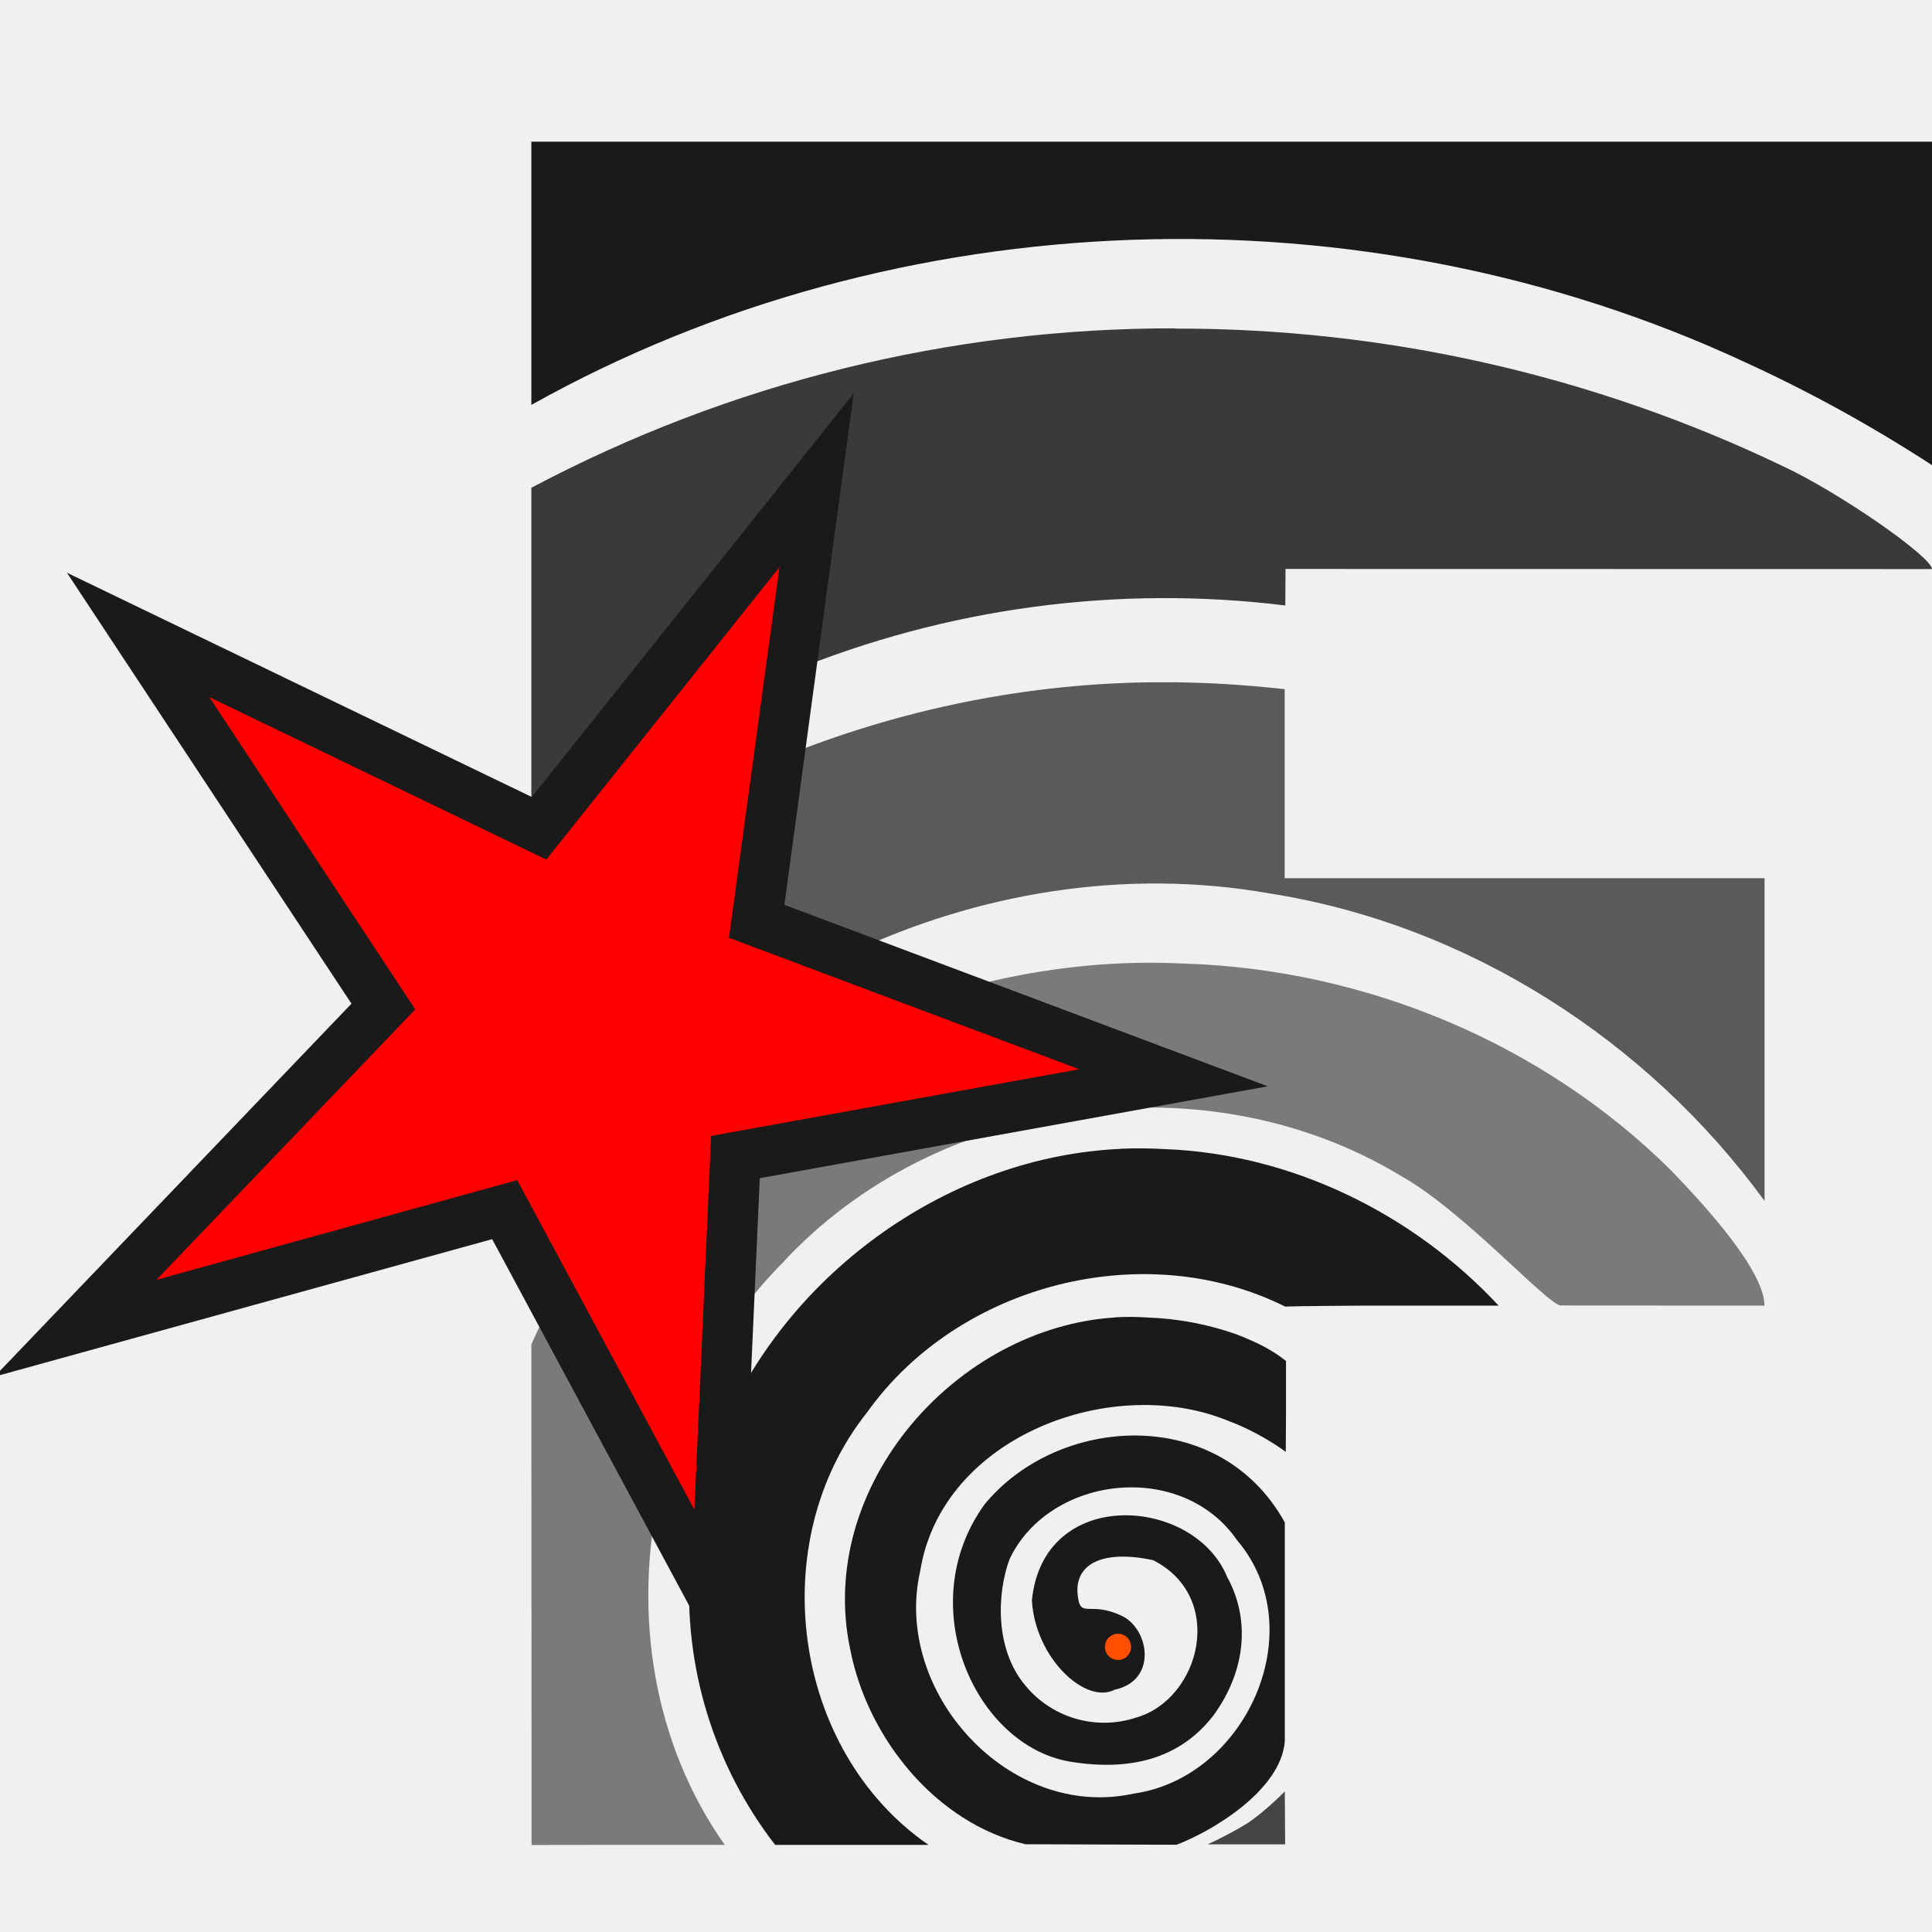
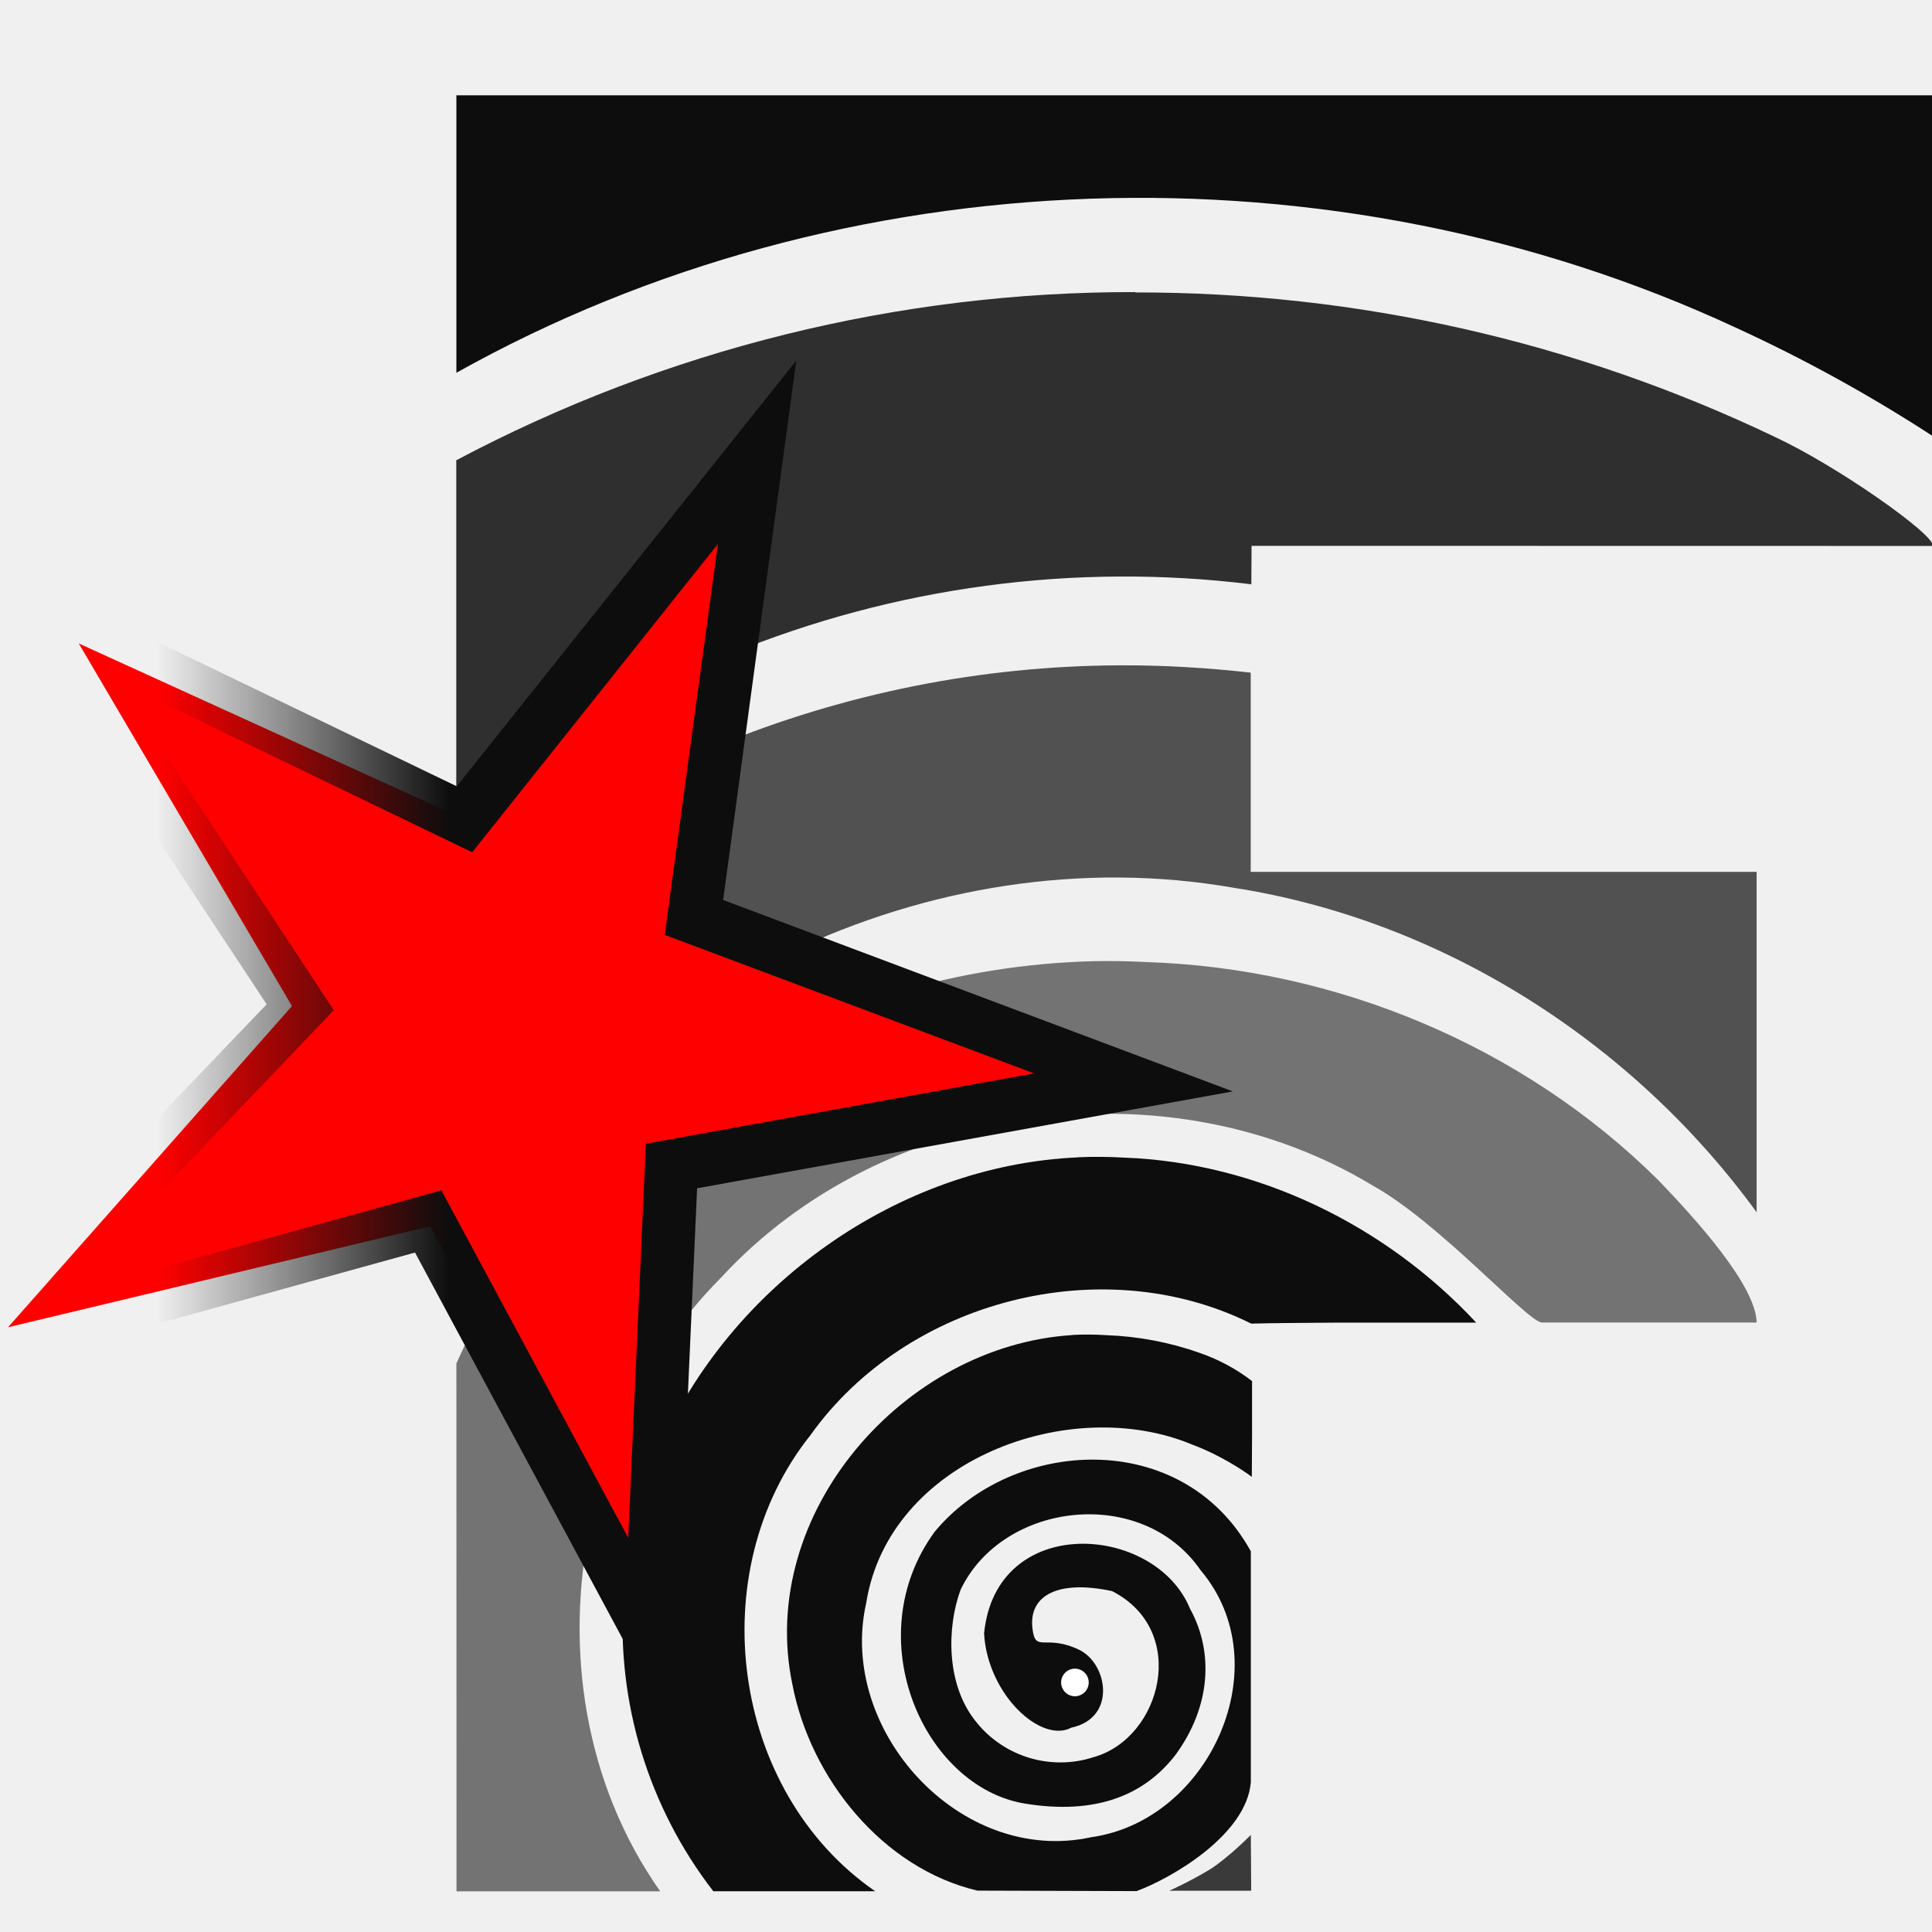
- <svg xmlns="http://www.w3.org/2000/svg" width="600" height="600" viewBox="0 0 158.75 158.75">
+ <svg xmlns="http://www.w3.org/2000/svg" xmlns:xlink="http://www.w3.org/1999/xlink" width="600" height="600" viewBox="0 0 158.75 158.75">
  <defs>
-     <linearGradient id="r">
-       <stop offset="0" stop-color="#9db6ff" />
-       <stop offset="1" stop-color="#9db6ff" stop-opacity=".49" />
+     <linearGradient id="a">
+       <stop offset="0" stop-color="#0d0d0d" />
+       <stop offset="1" stop-color="#0d0d0d" stop-opacity="0" />
    </linearGradient>
-     <linearGradient id="q">
-       <stop offset="0" stop-color="#abffe6" />
-       <stop offset="1" stop-color="#81ffda" stop-opacity=".51" />
-     </linearGradient>
-     <linearGradient id="p">
-       <stop offset="0" stop-color="#ffe9a8" />
-       <stop offset="1" stop-color="#ffe28d" stop-opacity=".49" />
-     </linearGradient>
-     <linearGradient id="o">
-       <stop offset="0" stop-color="#ffb4b4" />
-       <stop offset="1" stop-color="#ff9797" stop-opacity=".5" />
-     </linearGradient>
-     <linearGradient id="n">
-       <stop offset="0" stop-color="#ffaeef" />
-       <stop offset="1" stop-color="#ff81e7" stop-opacity=".46" />
-     </linearGradient>
-     <linearGradient id="m">
-       <stop offset="0" stop-color="#ffd887" />
-       <stop offset="1" stop-color="#ffd378" stop-opacity=".5" />
-     </linearGradient>
-     <linearGradient id="l">
-       <stop offset="0" stop-color="#fff3a5" />
-       <stop offset="1" stop-color="#fff3a5" stop-opacity=".48" />
-     </linearGradient>
-     <linearGradient id="k">
-       <stop offset="0" stop-color="#85ffe6" />
-       <stop offset="1" stop-color="#85ffe6" stop-opacity=".48" />
-     </linearGradient>
-     <linearGradient id="j">
-       <stop offset="0" stop-color="#c9ffd4" />
-       <stop offset="1" stop-color="#a9ffba" stop-opacity=".5" />
-     </linearGradient>
-     <linearGradient id="i">
-       <stop offset="0" stop-color="#0f0" />
-       <stop offset="1" stop-color="#0f0" stop-opacity="0" />
-     </linearGradient>
-     <linearGradient id="h">
-       <stop offset="0" stop-color="#00ffd0" />
-       <stop offset="1" stop-color="#00ffd0" stop-opacity="0" />
-     </linearGradient>
-     <linearGradient id="g">
-       <stop offset="0" stop-color="#ffe600" />
-       <stop offset="1" stop-color="#ffe600" stop-opacity="0" />
-     </linearGradient>
-     <linearGradient id="f">
-       <stop offset="0" stop-color="#ff00eb" />
-       <stop offset="1" stop-color="#ff00eb" stop-opacity="0" />
-     </linearGradient>
-     <linearGradient id="e">
-       <stop offset="0" stop-color="#ffa425" />
-       <stop offset="1" stop-color="#ffa425" stop-opacity="0" />
-     </linearGradient>
-     <linearGradient id="d">
-       <stop offset="0" stop-color="#00f" />
-       <stop offset="1" stop-color="#00f" stop-opacity="0" />
-     </linearGradient>
-     <linearGradient id="c">
-       <stop offset="0" stop-color="#00ffac" />
-       <stop offset="1" stop-color="#00ffac" stop-opacity="0" />
-     </linearGradient>
-     <linearGradient id="b">
-       <stop offset="0" stop-color="#ffeb00" />
-       <stop offset="1" stop-color="#ffeb00" stop-opacity="0" />
-     </linearGradient>
-     <linearGradient id="a">
-       <stop offset="0" stop-color="red" />
-       <stop offset="1" stop-color="red" stop-opacity="0" />
-     </linearGradient>
+     <linearGradient xlink:href="#a" id="b" x1="36.9" x2="12.91" y1="86.5" y2="86.5" gradientUnits="userSpaceOnUse" />
  </defs>
-   <path fill="red" stroke="#000" stroke-width=".26" d="m14.24 54.36 29.5 13.44L67.1 39.45l-4.93 36.26 34.26 12.85-36 6.52-2.65 34.66-16.15-29.97-32.9 7.87 22.12-25.02Z" />
-   <path fill="#1a1a1a" d="M105.57 147.2s-1.63 1.67-3.13 2.65c-1.64 1-3.22 1.7-3.22 1.7h6.38z" color="#000" font-family="Gill Sans Ultra Bold" font-size="44.68" font-weight="400" letter-spacing="0" opacity=".8" overflow="visible" paint-order="markers stroke fill" style="line-height:1.25;-inkscape-font-specification:&quot;Gill Sans Ultra Bold, Normal&quot;;font-variant-ligatures:normal;font-variant-position:normal;font-variant-caps:normal;font-variant-numeric:normal;font-variant-alternates:normal;font-variant-east-asian:normal;font-feature-settings:normal;font-variation-settings:normal;text-indent:0;text-align:start;text-decoration-line:none;text-decoration-style:solid;text-decoration-color:#000;text-transform:none;text-orientation:mixed;white-space:normal;shape-padding:0;shape-margin:0;inline-size:0;isolation:auto;mix-blend-mode:normal;solid-color:#000;solid-opacity:1" word-spacing="0" />
-   <path fill="#1a1a1a" d="M91.67 108.25c-13.15.81-24.64 13.93-21.81 27.27 1.42 7.3 7.03 14.28 14.4 16.02l12.41.04c2.74-1.02 8.58-4.4 8.9-8.5V125.1c-5.35-9.7-18.6-8.85-24.66-1.5-6 8.27-.8 19.87 7.06 21.16 5.43.88 9.26-.58 11.74-3.81 2.74-3.76 2.99-8 1.12-11.38-2.71-6.62-15.11-7.5-16.04 1.93.27 4.77 4.44 8.59 6.8 7.34 3.54-.75 2.84-4.99.6-6.06-2.64-1.27-3.4.27-3.63-1.64-.33-2.59 1.96-3.85 6.2-2.94 6.03 3.08 3.85 11.45-1.43 12.94a8.39 8.39 0 0 1-9.11-2.68c-2.45-2.93-2.33-7.49-1.26-10.36 3.28-6.88 14.13-8.16 18.7-1.53 6.23 7.35.73 19.51-8.52 20.81-10.19 2.23-19.8-8.32-17.53-18.28 1.77-11.1 15.86-16.33 25.44-12.3 2.02.75 3.84 1.93 4.6 2.5l.02-3.36v-4.11c-1.02-.8-2.04-1.4-4.1-2.2a24.4 24.4 0 0 0-7.25-1.37c-.89-.06-1.77-.07-2.65-.02z" color="#000" font-family="Gill Sans Ultra Bold" font-size="44.68" font-weight="400" letter-spacing="0" overflow="visible" paint-order="markers stroke fill" style="line-height:1.25;-inkscape-font-specification:&quot;Gill Sans Ultra Bold, Normal&quot;;font-variant-ligatures:normal;font-variant-position:normal;font-variant-caps:normal;font-variant-numeric:normal;font-variant-alternates:normal;font-variant-east-asian:normal;font-feature-settings:normal;font-variation-settings:normal;text-indent:0;text-align:start;text-decoration-line:none;text-decoration-style:solid;text-decoration-color:#000;text-transform:none;text-orientation:mixed;white-space:normal;shape-padding:0;shape-margin:0;inline-size:0;isolation:auto;mix-blend-mode:normal;solid-color:#000;solid-opacity:1" word-spacing="0" />
-   <path fill="#1a1a1a" d="M45.46 106.82a46.44 46.44 0 0 0-1.8 3.65l.02 41.13 6.78-.01h9.09c-5.88-8.34-7.48-18.87-5.43-28.66z" color="#000" font-family="Gill Sans Ultra Bold" font-size="44.68" font-weight="400" letter-spacing="0" opacity=".55" overflow="visible" paint-order="markers stroke fill" style="line-height:1.25;-inkscape-font-specification:&quot;Gill Sans Ultra Bold, Normal&quot;;font-variant-ligatures:normal;font-variant-position:normal;font-variant-caps:normal;font-variant-numeric:normal;font-variant-alternates:normal;font-variant-east-asian:normal;font-feature-settings:normal;font-variation-settings:normal;text-indent:0;text-align:start;text-decoration-line:none;text-decoration-style:solid;text-decoration-color:#000;text-transform:none;text-orientation:mixed;white-space:normal;shape-padding:0;shape-margin:0;inline-size:0;isolation:auto;mix-blend-mode:normal;solid-color:#000;solid-opacity:1" word-spacing="0" />
-   <path fill="#1a1a1a" d="M92.1 94.4c-14.04.62-27.14 10.03-32.66 22.81l-.65 14.41-2.02-3.76c-.02.25-.07.49-.08.74a33.92 33.92 0 0 0 7 22.99h12.6c-11.25-7.77-13.52-24.91-5.04-35.54 7.51-10.55 22.79-14.46 34.35-8.69 1.56-.05 4.4-.06 6.48-.08h11.06c-7.06-7.58-17.04-12.47-27.44-12.86-1.21-.07-2.4-.08-3.6-.03z" color="#000" font-family="Gill Sans Ultra Bold" font-size="44.68" font-weight="400" letter-spacing="0" overflow="visible" paint-order="markers stroke fill" style="line-height:1.25;-inkscape-font-specification:&quot;Gill Sans Ultra Bold, Normal&quot;;font-variant-ligatures:normal;font-variant-position:normal;font-variant-caps:normal;font-variant-numeric:normal;font-variant-alternates:normal;font-variant-east-asian:normal;font-feature-settings:normal;font-variation-settings:normal;text-indent:0;text-align:start;text-decoration-line:none;text-decoration-style:solid;text-decoration-color:#000;text-transform:none;text-orientation:mixed;white-space:normal;shape-padding:0;shape-margin:0;inline-size:0;isolation:auto;mix-blend-mode:normal;solid-color:#000;solid-opacity:1" word-spacing="0" />
-   <path fill="#1a1a1a" d="M93.27 79.12c-5.2.12-10.42.97-15.44 2.46l18.6 6.98-36 6.52-.64 14.23a35.9 35.9 0 0 1 4.47-5.5c12.65-13.75 34.84-16.87 50.83-7.2 5.2 2.9 12.1 10.66 13.17 10.66l16.73.01c-.04-2.86-4.68-8-7.67-11.1-10.54-10.46-25.13-16.53-39.94-17a56.13 56.13 0 0 0-4.1-.06z" color="#000" font-family="Gill Sans Ultra Bold" font-size="44.68" font-weight="400" letter-spacing="0" opacity=".55" overflow="visible" paint-order="markers stroke fill" style="line-height:1.25;-inkscape-font-specification:&quot;Gill Sans Ultra Bold, Normal&quot;;font-variant-ligatures:normal;font-variant-position:normal;font-variant-caps:normal;font-variant-numeric:normal;font-variant-alternates:normal;font-variant-east-asian:normal;font-feature-settings:normal;font-variation-settings:normal;text-indent:0;text-align:start;text-decoration-line:none;text-decoration-style:solid;text-decoration-color:#000;text-transform:none;text-orientation:mixed;white-space:normal;shape-padding:0;shape-margin:0;inline-size:0;isolation:auto;mix-blend-mode:normal;solid-color:#000;solid-opacity:1" word-spacing="0" />
-   <path fill="#1a1a1a" d="M95.3 56.06c-10.7.02-21.4 2.2-31.31 6.26L62.17 75.7l7.38 2.77c10.71-5.13 22.9-7.14 34.7-5.07 16.25 2.53 31.1 12.03 40.74 25.28V72.16h-39.43V56.63c-3.4-.38-6.83-.59-10.25-.57z" color="#000" font-family="Gill Sans Ultra Bold" font-size="44.68" font-weight="400" letter-spacing="0" opacity=".7" overflow="visible" paint-order="markers stroke fill" style="line-height:1.25;-inkscape-font-specification:&quot;Gill Sans Ultra Bold, Normal&quot;;font-variant-ligatures:normal;font-variant-position:normal;font-variant-caps:normal;font-variant-numeric:normal;font-variant-alternates:normal;font-variant-east-asian:normal;font-feature-settings:normal;font-variation-settings:normal;text-indent:0;text-align:start;text-decoration-line:none;text-decoration-style:solid;text-decoration-color:#000;text-transform:none;text-orientation:mixed;white-space:normal;shape-padding:0;shape-margin:0;inline-size:0;isolation:auto;mix-blend-mode:normal;solid-color:#000;solid-opacity:1" word-spacing="0" />
-   <path fill="#1a1a1a" d="M96.56 26.98a112.51 112.51 0 0 0-52.9 13.1v27.68l.08.04c.66-.54 1.33-1.05 2-1.56L67.1 39.45 64.96 55.2a81.16 81.16 0 0 1 40.65-5.45l.02-3 53.12.01c-.04-1.02-7.57-6.27-12.28-8.47A115.09 115.09 0 0 0 96.56 27z" color="#000" font-family="Gill Sans Ultra Bold" font-size="44.68" font-weight="400" letter-spacing="0" opacity=".85" overflow="visible" paint-order="markers stroke fill" style="line-height:1.25;-inkscape-font-specification:&quot;Gill Sans Ultra Bold, Normal&quot;;font-variant-ligatures:normal;font-variant-position:normal;font-variant-caps:normal;font-variant-numeric:normal;font-variant-alternates:normal;font-variant-east-asian:normal;font-feature-settings:normal;font-variation-settings:normal;text-indent:0;text-align:start;text-decoration-line:none;text-decoration-style:solid;text-decoration-color:#000;text-transform:none;text-orientation:mixed;white-space:normal;shape-padding:0;shape-margin:0;inline-size:0;isolation:auto;mix-blend-mode:normal;solid-color:#000;solid-opacity:1" word-spacing="0" />
-   <path fill="#1a1a1a" d="M43.66 11.64v21.63c30.2-16.9 68.33-18.1 99.68-3.53 5.34 2.44 10.49 5.28 15.41 8.48V11.64Z" color="#000" font-family="Gill Sans Ultra Bold" font-size="44.68" font-weight="400" letter-spacing="0" overflow="visible" paint-order="markers stroke fill" style="line-height:1.25;-inkscape-font-specification:&quot;Gill Sans Ultra Bold, Normal&quot;;font-variant-ligatures:normal;font-variant-position:normal;font-variant-caps:normal;font-variant-numeric:normal;font-variant-alternates:normal;font-variant-east-asian:normal;font-feature-settings:normal;font-variation-settings:normal;text-indent:0;text-align:start;text-decoration-line:none;text-decoration-style:solid;text-decoration-color:#000;text-transform:none;text-orientation:mixed;white-space:normal;shape-padding:0;shape-margin:0;inline-size:0;isolation:auto;mix-blend-mode:normal;solid-color:#000;solid-opacity:1" word-spacing="0" />
-   <path fill="#1a1a1a" fill-rule="evenodd" d="M70.15 32.32 43.7 65.49 5.5 47.06l23.38 35.41-29.34 30.65 40.9-11.3 20.09 37.37 1.9-42.38 41.74-7.55-7.01-2.63-32.71-12.28Zm-6.1 14.28L59.9 77.06l28.78 10.8-30.25 5.48-1.37 30.71L42.5 96.97l-29.64 8.19 21.26-22.22L17.2 57.28l27.69 13.35Z" color="#000" font-family="sans-serif" font-weight="400" overflow="visible" style="line-height:normal;font-variant-ligatures:normal;font-variant-position:normal;font-variant-caps:normal;font-variant-numeric:normal;font-variant-alternates:normal;font-variant-east-asian:normal;font-feature-settings:normal;font-variation-settings:normal;text-indent:0;text-align:start;text-decoration-line:none;text-decoration-style:solid;text-decoration-color:#000;text-transform:none;text-orientation:mixed;white-space:normal;shape-padding:0;shape-margin:0;inline-size:0;isolation:auto;mix-blend-mode:normal;solid-color:#000;solid-opacity:1" />
-   <path fill="#ff4f00" fill-rule="evenodd" d="M92.94 135.32a1.08 1.08 0 0 1-1.07 1.08 1.08 1.08 0 0 1-1.08-1.08 1.08 1.08 0 0 1 1.07-1.08 1.08 1.08 0 0 1 1.08 1.08" />
+   <path fill="red" d="m6.47 52.87 31.1 14.18 24.64-29.9-5.2 38.24 36.13 13.55-37.96 6.87-2.8 36.55-17.03-31.6-34.69 8.3 23.33-26.39Z" />
+   <path fill="#0d0d0d" d="M102.78 150.77s-1.72 1.76-3.3 2.8c-1.73 1.05-3.4 1.79-3.4 1.79h6.73z" color="#000" font-family="'Gill Sans Ultra Bold'" font-size="44.68" font-weight="400" letter-spacing="0" opacity=".8" overflow="visible" paint-order="markers stroke fill" style="line-height:1.25;-inkscape-font-specification:&quot;Gill Sans Ultra Bold, Normal&quot;;font-variant-ligatures:normal;font-variant-position:normal;font-variant-caps:normal;font-variant-numeric:normal;font-variant-alternates:normal;font-variant-east-asian:normal;font-feature-settings:normal;font-variation-settings:normal;text-indent:0;text-align:start;text-decoration-line:none;text-decoration-style:solid;text-decoration-color:#000;text-transform:none;text-orientation:mixed;white-space:normal;shape-padding:0;shape-margin:0;inline-size:0;isolation:auto;mix-blend-mode:normal;solid-color:#000;solid-opacity:1" word-spacing="0" />
+   <path fill="#0d0d0d" d="M88.12 109.7c-13.87.86-25.98 14.69-23 28.76 1.5 7.7 7.41 15.05 15.19 16.89l13.08.04c2.9-1.07 9.05-4.64 9.39-8.96v-18.96c-5.65-10.23-19.62-9.33-26-1.58-6.33 8.72-.85 20.95 7.44 22.31 5.72.93 9.76-.61 12.38-4.02 2.89-3.96 3.15-8.43 1.18-12-2.86-6.98-15.94-7.9-16.92 2.04.29 5.03 4.69 9.06 7.17 7.74 3.74-.8 3-5.26.64-6.4-2.79-1.33-3.59.3-3.83-1.72-.35-2.73 2.07-4.06 6.54-3.1 6.36 3.25 4.06 12.07-1.51 13.64a8.85 8.85 0 0 1-9.6-2.82c-2.59-3.1-2.46-7.9-1.34-10.93 3.46-7.25 14.9-8.6 19.72-1.61 6.57 7.75.77 20.57-8.98 21.94-10.75 2.35-20.88-8.77-18.49-19.27 1.87-11.7 16.73-17.22 26.83-12.97 2.13.79 4.05 2.03 4.85 2.63l.02-3.54v-4.33a15.24 15.24 0 0 0-4.32-2.32 25.73 25.73 0 0 0-7.65-1.45c-.94-.06-1.86-.07-2.8-.02z" color="#000" font-family="'Gill Sans Ultra Bold'" font-size="44.68" font-weight="400" letter-spacing="0" overflow="visible" paint-order="markers stroke fill" style="line-height:1.25;-inkscape-font-specification:&quot;Gill Sans Ultra Bold, Normal&quot;;font-variant-ligatures:normal;font-variant-position:normal;font-variant-caps:normal;font-variant-numeric:normal;font-variant-alternates:normal;font-variant-east-asian:normal;font-feature-settings:normal;font-variation-settings:normal;text-indent:0;text-align:start;text-decoration-line:none;text-decoration-style:solid;text-decoration-color:#000;text-transform:none;text-orientation:mixed;white-space:normal;shape-padding:0;shape-margin:0;inline-size:0;isolation:auto;mix-blend-mode:normal;solid-color:#000;solid-opacity:1" word-spacing="0" />
+   <path fill="#0d0d0d" d="M39.4 108.2a48.97 48.97 0 0 0-1.9 3.84l.01 43.37H54.25c-6.2-8.8-7.89-19.9-5.73-30.23z" color="#000" font-family="'Gill Sans Ultra Bold'" font-size="44.68" font-weight="400" letter-spacing="0" opacity=".55" overflow="visible" paint-order="markers stroke fill" style="line-height:1.25;-inkscape-font-specification:&quot;Gill Sans Ultra Bold, Normal&quot;;font-variant-ligatures:normal;font-variant-position:normal;font-variant-caps:normal;font-variant-numeric:normal;font-variant-alternates:normal;font-variant-east-asian:normal;font-feature-settings:normal;font-variation-settings:normal;text-indent:0;text-align:start;text-decoration-line:none;text-decoration-style:solid;text-decoration-color:#000;text-transform:none;text-orientation:mixed;white-space:normal;shape-padding:0;shape-margin:0;inline-size:0;isolation:auto;mix-blend-mode:normal;solid-color:#000;solid-opacity:1" word-spacing="0" />
+   <path fill="#0d0d0d" d="M88.57 95.1c-14.8.65-28.62 10.57-34.44 24.05l-.68 15.2-2.13-3.97c-.02.26-.08.52-.09.78a35.77 35.77 0 0 0 7.38 24.24h13.3c-11.87-8.2-14.27-26.26-5.32-37.47 7.92-11.13 24.03-15.25 36.22-9.17 1.64-.05 4.64-.06 6.83-.08h11.66c-7.44-8-17.96-13.15-28.93-13.56a38.01 38.01 0 0 0-3.8-.03Z" color="#000" font-family="'Gill Sans Ultra Bold'" font-size="44.68" font-weight="400" letter-spacing="0" overflow="visible" paint-order="markers stroke fill" style="line-height:1.25;-inkscape-font-specification:&quot;Gill Sans Ultra Bold, Normal&quot;;font-variant-ligatures:normal;font-variant-position:normal;font-variant-caps:normal;font-variant-numeric:normal;font-variant-alternates:normal;font-variant-east-asian:normal;font-feature-settings:normal;font-variation-settings:normal;text-indent:0;text-align:start;text-decoration-line:none;text-decoration-style:solid;text-decoration-color:#000;text-transform:none;text-orientation:mixed;white-space:normal;shape-padding:0;shape-margin:0;inline-size:0;isolation:auto;mix-blend-mode:normal;solid-color:#000;solid-opacity:1" word-spacing="0" />
+   <path fill="#0d0d0d" d="M89.8 78.98a62.48 62.48 0 0 0-16.27 2.6l19.6 7.36-37.95 6.87-.68 15a37.86 37.86 0 0 1 4.72-5.8c13.33-14.49 36.73-17.78 53.6-7.58 5.48 3.05 12.75 11.24 13.88 11.24h17.64c-.04-3-4.93-8.43-8.08-11.7-11.12-11.03-26.5-17.43-42.12-17.92a59.19 59.19 0 0 0-4.32-.07z" color="#000" font-family="'Gill Sans Ultra Bold'" font-size="44.68" font-weight="400" letter-spacing="0" opacity=".55" overflow="visible" paint-order="markers stroke fill" style="line-height:1.25;-inkscape-font-specification:&quot;Gill Sans Ultra Bold, Normal&quot;;font-variant-ligatures:normal;font-variant-position:normal;font-variant-caps:normal;font-variant-numeric:normal;font-variant-alternates:normal;font-variant-east-asian:normal;font-feature-settings:normal;font-variation-settings:normal;text-indent:0;text-align:start;text-decoration-line:none;text-decoration-style:solid;text-decoration-color:#000;text-transform:none;text-orientation:mixed;white-space:normal;shape-padding:0;shape-margin:0;inline-size:0;isolation:auto;mix-blend-mode:normal;solid-color:#000;solid-opacity:1" word-spacing="0" />
+   <path fill="#0d0d0d" d="M91.95 54.67a87.87 87.87 0 0 0-33.02 6.6l-1.92 14.1 7.78 2.93c11.3-5.41 24.15-7.53 36.6-5.35 17.13 2.67 32.79 12.69 42.95 26.66V71.64h-41.57V55.27c-3.59-.4-7.2-.62-10.81-.6Z" color="#000" font-family="'Gill Sans Ultra Bold'" font-size="44.68" font-weight="400" letter-spacing="0" opacity=".7" overflow="visible" paint-order="markers stroke fill" style="line-height:1.25;-inkscape-font-specification:&quot;Gill Sans Ultra Bold, Normal&quot;;font-variant-ligatures:normal;font-variant-position:normal;font-variant-caps:normal;font-variant-numeric:normal;font-variant-alternates:normal;font-variant-east-asian:normal;font-feature-settings:normal;font-variation-settings:normal;text-indent:0;text-align:start;text-decoration-line:none;text-decoration-style:solid;text-decoration-color:#000;text-transform:none;text-orientation:mixed;white-space:normal;shape-padding:0;shape-margin:0;inline-size:0;isolation:auto;mix-blend-mode:normal;solid-color:#000;solid-opacity:1" word-spacing="0" />
+   <path fill="#0d0d0d" d="M93.28 24a118.64 118.64 0 0 0-55.79 13.82V67l.09.05c.7-.57 1.4-1.11 2.1-1.65l22.53-28.25-2.26 16.61a85.58 85.58 0 0 1 42.87-5.75l.02-3.16 56.01.01c-.04-1.07-7.98-6.61-12.95-8.93a121.36 121.36 0 0 0-52.62-11.9Z" color="#000" font-family="'Gill Sans Ultra Bold'" font-size="44.68" font-weight="400" letter-spacing="0" opacity=".85" overflow="visible" paint-order="markers stroke fill" style="line-height:1.25;-inkscape-font-specification:&quot;Gill Sans Ultra Bold, Normal&quot;;font-variant-ligatures:normal;font-variant-position:normal;font-variant-caps:normal;font-variant-numeric:normal;font-variant-alternates:normal;font-variant-east-asian:normal;font-feature-settings:normal;font-variation-settings:normal;text-indent:0;text-align:start;text-decoration-line:none;text-decoration-style:solid;text-decoration-color:#000;text-transform:none;text-orientation:mixed;white-space:normal;shape-padding:0;shape-margin:0;inline-size:0;isolation:auto;mix-blend-mode:normal;solid-color:#000;solid-opacity:1" word-spacing="0" />
+   <path fill="#0d0d0d" d="M37.5 7.83v22.8c31.84-17.82 72.05-19.08 105.1-3.72a125.4 125.4 0 0 1 16.25 8.95V7.83Z" color="#000" font-family="'Gill Sans Ultra Bold'" font-size="44.68" font-weight="400" letter-spacing="0" overflow="visible" paint-order="markers stroke fill" style="line-height:1.25;-inkscape-font-specification:&quot;Gill Sans Ultra Bold, Normal&quot;;font-variant-ligatures:normal;font-variant-position:normal;font-variant-caps:normal;font-variant-numeric:normal;font-variant-alternates:normal;font-variant-east-asian:normal;font-feature-settings:normal;font-variation-settings:normal;text-indent:0;text-align:start;text-decoration-line:none;text-decoration-style:solid;text-decoration-color:#000;text-transform:none;text-orientation:mixed;white-space:normal;shape-padding:0;shape-margin:0;inline-size:0;isolation:auto;mix-blend-mode:normal;solid-color:#000;solid-opacity:1" word-spacing="0" />
+   <path fill="url(#b)" fill-rule="evenodd" d="m65.43 29.63-27.9 34.98-40.28-19.43 24.66 37.34-30.94 32.32 43.13-11.92 21.18 39.4 2-44.68 44.02-7.96-7.4-2.78-34.48-12.95ZM58.99 44.7l-4.37 32.12L84.97 88.2l-31.9 5.78-1.45 32.38-15.35-28.55-31.25 8.63 22.41-23.43L9.6 55.95l29.2 14.08Z" color="#000" font-family="sans-serif" font-weight="400" overflow="visible" style="line-height:normal;font-variant-ligatures:normal;font-variant-position:normal;font-variant-caps:normal;font-variant-numeric:normal;font-variant-alternates:normal;font-variant-east-asian:normal;font-feature-settings:normal;font-variation-settings:normal;text-indent:0;text-align:start;text-decoration-line:none;text-decoration-style:solid;text-decoration-color:#000;text-transform:none;text-orientation:mixed;white-space:normal;shape-padding:0;shape-margin:0;inline-size:0;isolation:auto;mix-blend-mode:normal;solid-color:#000;solid-opacity:1" />
+   <path fill="#fff" fill-rule="evenodd" d="M89.46 138.25a1.14 1.14 0 0 1-1.13 1.13 1.14 1.14 0 0 1-1.14-1.13 1.14 1.14 0 0 1 1.13-1.14 1.14 1.14 0 0 1 1.14 1.14" />
</svg>
